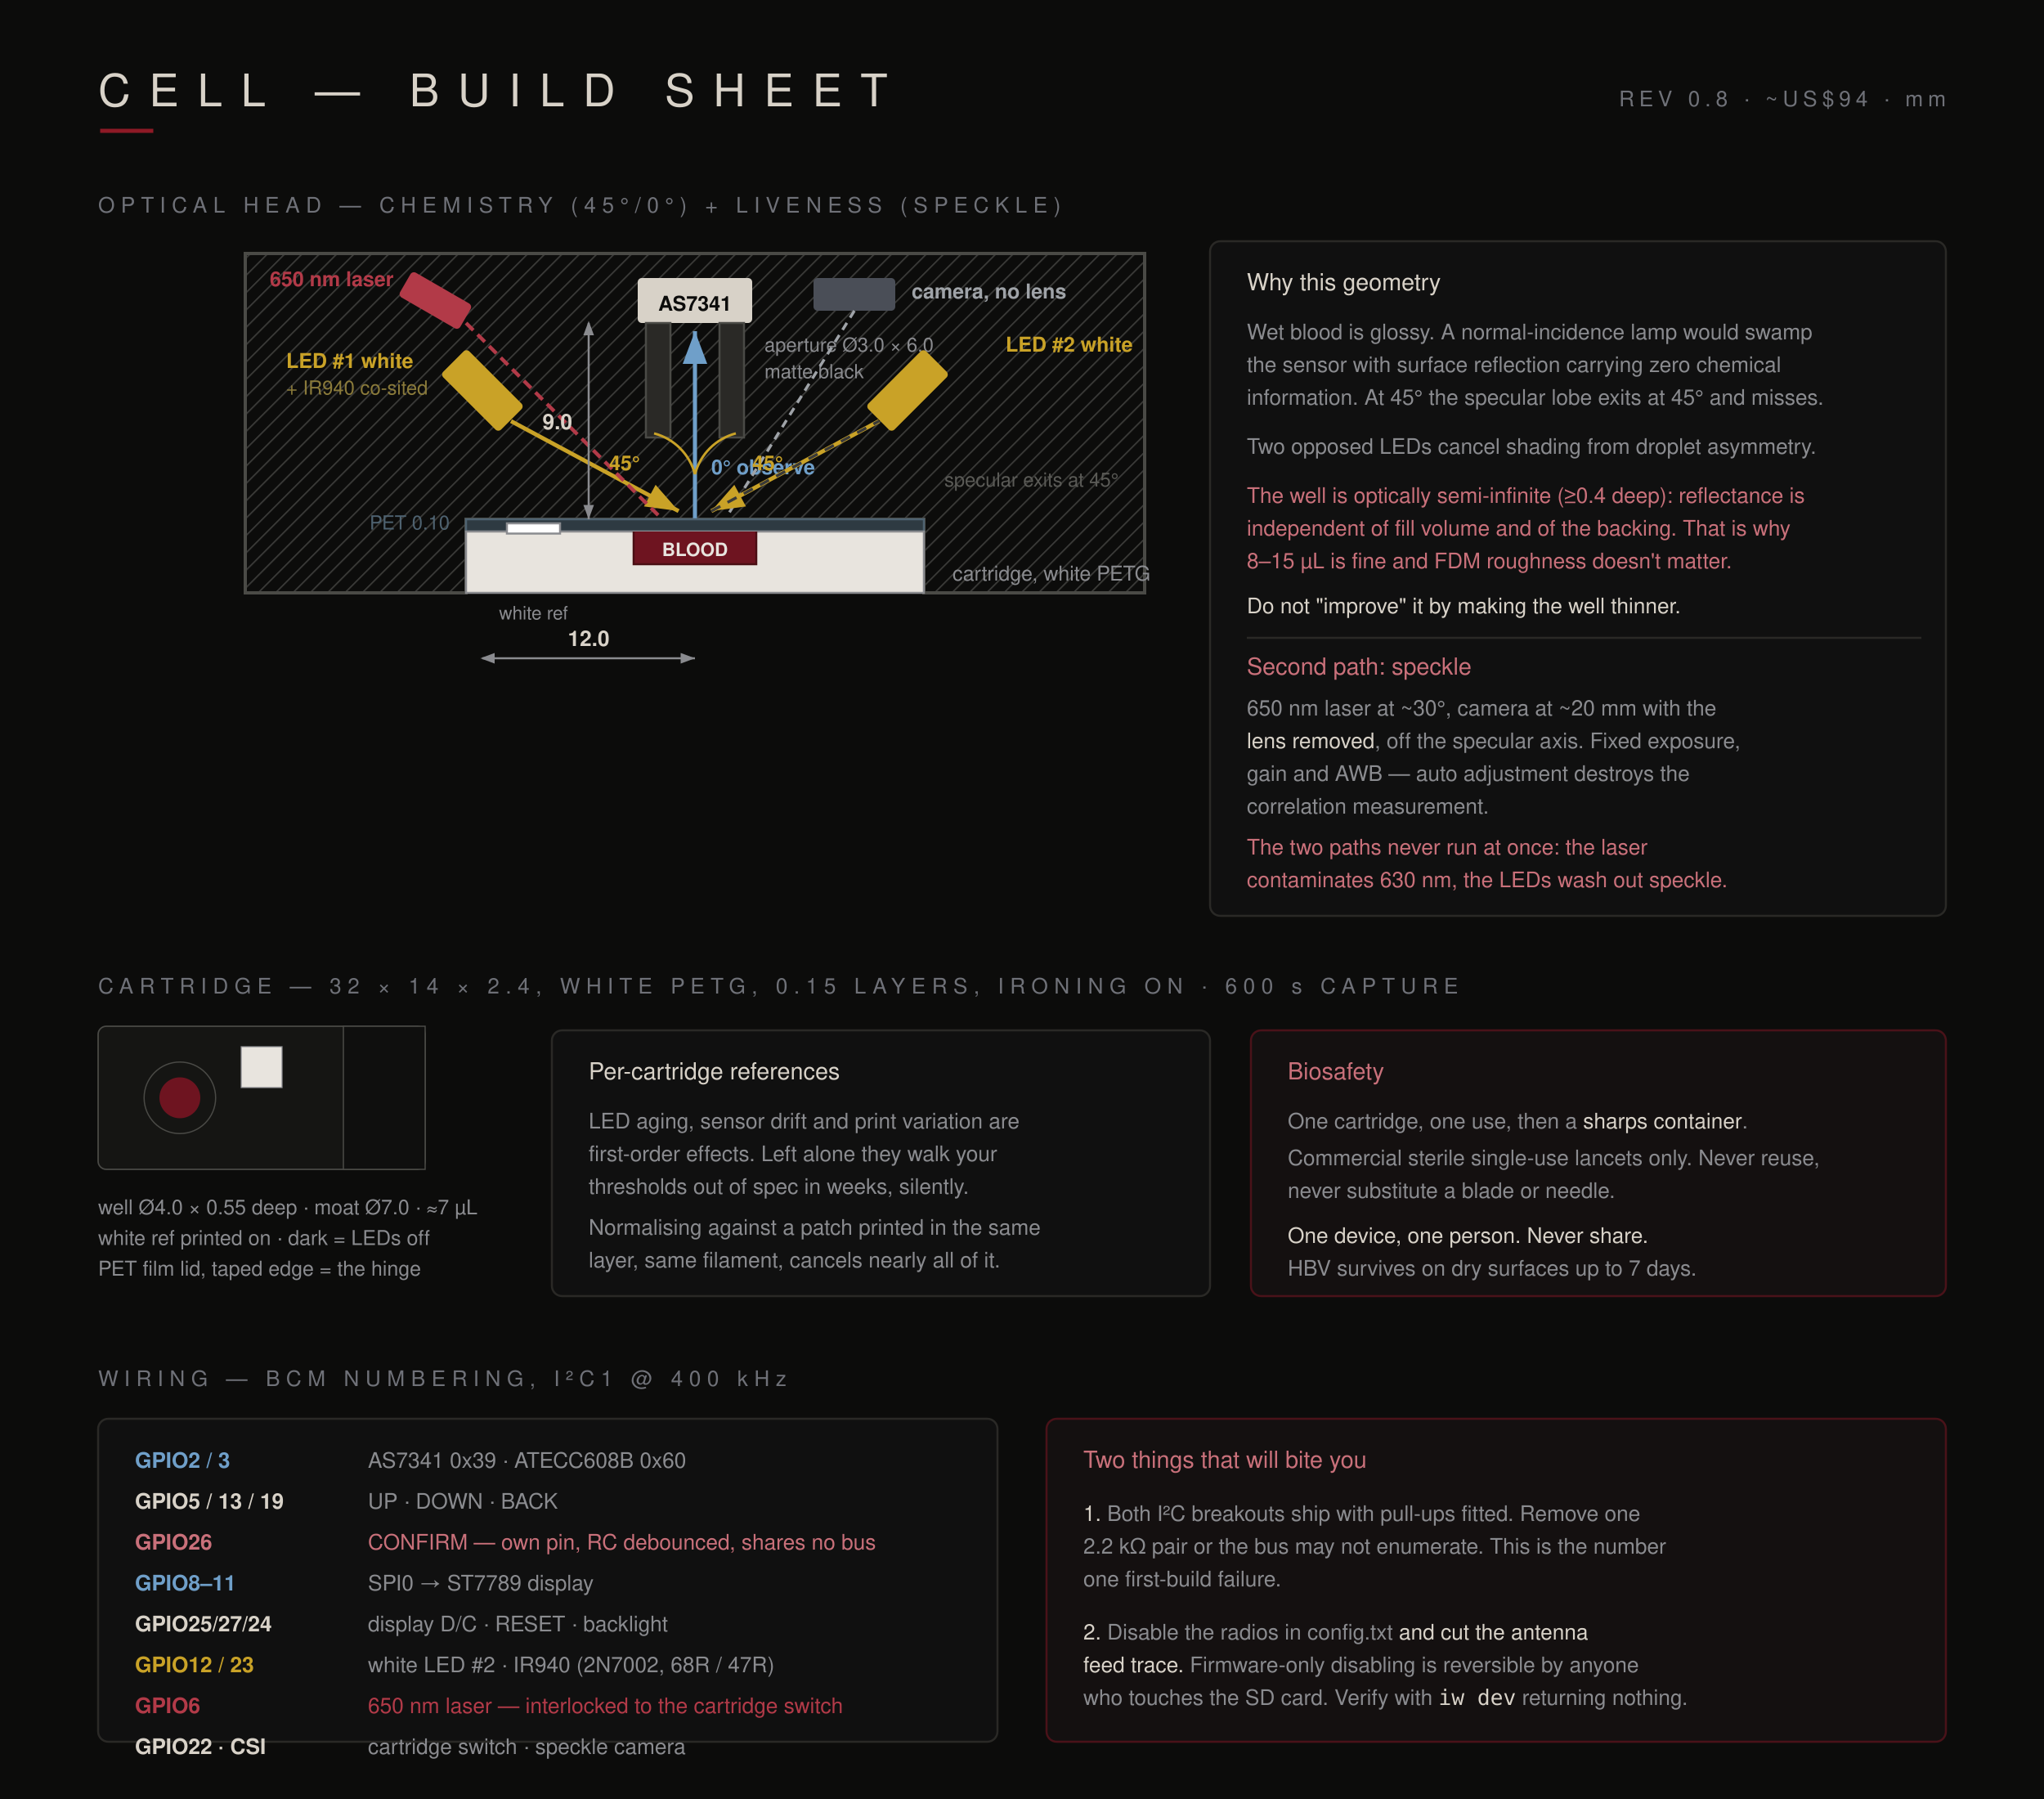
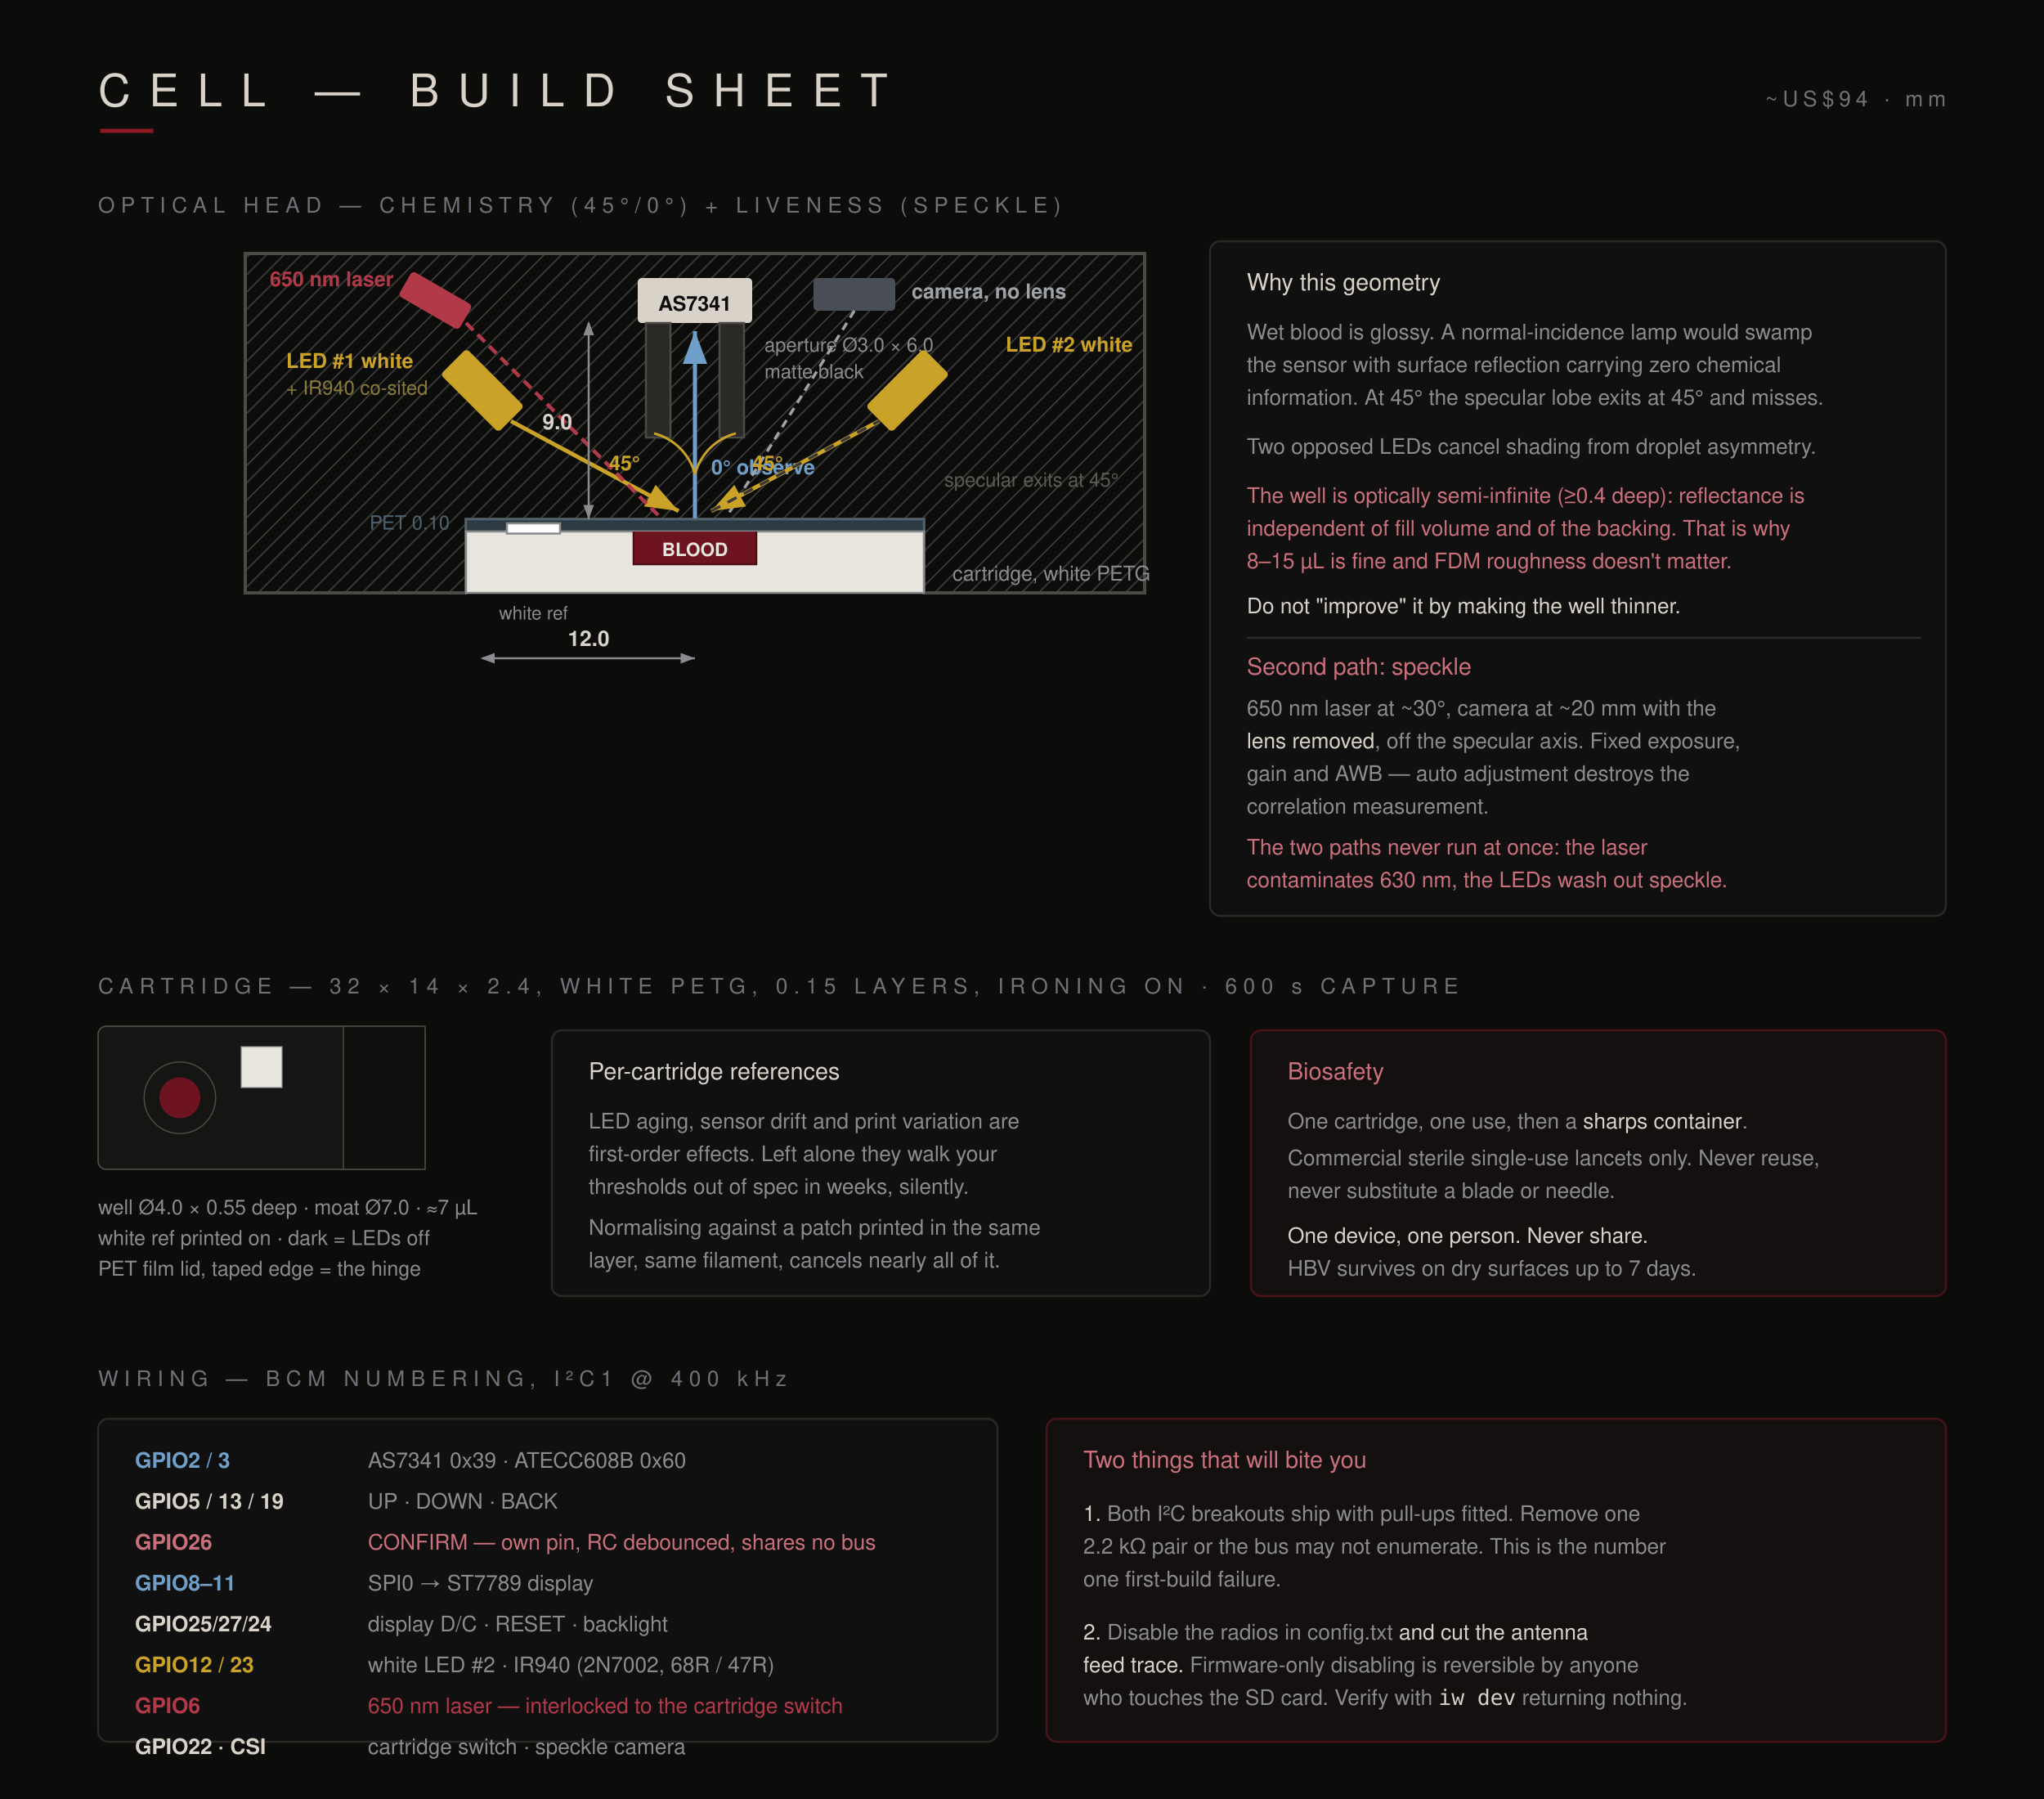
<svg xmlns="http://www.w3.org/2000/svg" viewBox="0 0 1000 880" width="1000" height="880" font-family="Helvetica Neue, Helvetica, Arial, sans-serif">
  <defs>
    <marker id="d1" markerWidth="8" markerHeight="8" refX="7" refY="2.6" orient="auto">
      <path d="M0,0 L7,2.6 L0,5.2 z" fill="#8A8B8F" />
    </marker>
    <marker id="d2" markerWidth="8" markerHeight="8" refX="1" refY="2.6" orient="auto">
      <path d="M7,0 L0,2.6 L7,5.2 z" fill="#8A8B8F" />
    </marker>
    <marker id="ry" markerWidth="9" markerHeight="9" refX="8" refY="3" orient="auto">
      <path d="M0,0 L8,3 L0,6 z" fill="#C9A227" />
    </marker>
    <marker id="rb" markerWidth="9" markerHeight="9" refX="8" refY="3" orient="auto">
      <path d="M0,0 L8,3 L0,6 z" fill="#6F9FC9" />
    </marker>
    <pattern id="hx" width="6" height="6" patternTransform="rotate(45)" patternUnits="userSpaceOnUse">
      <line x1="0" y1="0" x2="0" y2="6" stroke="#3A3A38" stroke-width="1.4" />
    </pattern>
  </defs>
  <rect width="1000" height="880" fill="#0C0C0B" />
  <text x="48" y="52" font-size="22" font-weight="200" letter-spacing="9" fill="#D8D2C8">CELL — BUILD SHEET</text>
  <rect x="49" y="63" width="26" height="2" fill="#8E1A26" />
-   <text x="952" y="52" text-anchor="end" font-size="10.5" letter-spacing="2.4" fill="#6F7178">REV 0.8 · ~US$94 · mm</text>
+   <text x="952" y="52" text-anchor="end" font-size="10.5" letter-spacing="2.4" fill="#6F7178">~US$94 · mm</text>
  <text x="48" y="104" font-size="10.5" letter-spacing="3" fill="#6F7178">OPTICAL HEAD — CHEMISTRY (45°/0°) + LIVENESS (SPECKLE)</text>
  <path d="M120,124 L560,124 L560,290 L452,290 L452,254 L228,254 L228,290 L120,290 Z" fill="url(#hx)" stroke="#4A4A46" stroke-width="1.6" />
  <rect x="228" y="254" width="224" height="36" fill="#0C0C0B" />
  <rect x="312" y="136" width="56" height="22" rx="2" fill="#D8D2C8" />
  <text x="340" y="152" font-size="10" font-weight="600" text-anchor="middle" fill="#0C0C0B">AS7341</text>
  <path d="M328,158 L328,214 L316,214 L316,158 Z" fill="#2A2926" stroke="#4A4A46" />
  <path d="M352,158 L352,214 L364,214 L364,158 Z" fill="#2A2926" stroke="#4A4A46" />
  <text x="374" y="172" font-size="9.5" fill="#8A8B8F">aperture Ø3.0 × 6.0</text>
  <text x="374" y="185" font-size="9.5" fill="#8A8B8F">matte black</text>
  <line x1="340" y1="254" x2="340" y2="162" stroke="#6F9FC9" stroke-width="2" marker-end="url(#rb)" />
  <text x="348" y="232" font-size="10" font-weight="600" fill="#6F9FC9">0° observe</text>
  <rect x="216" y="182" width="40" height="18" rx="2" fill="#C9A227" transform="rotate(45 236 191)" />
  <text x="140" y="180" font-size="10" font-weight="600" fill="#C9A227">LED #1 white</text>
  <text x="140" y="193" font-size="9.5" fill="#8A7A3A">+ IR940 co-sited</text>
  <line x1="250" y1="206" x2="332" y2="250" stroke="#C9A227" stroke-width="2" marker-end="url(#ry)" />
  <rect x="424" y="182" width="40" height="18" rx="2" fill="#C9A227" transform="rotate(-45 444 191)" />
  <rect x="196" y="140" width="34" height="14" rx="2" fill="#B23A48" transform="rotate(30 213 147)" />
  <text x="132" y="140" font-size="10" font-weight="600" fill="#B23A48">650 nm laser</text>
  <line x1="228" y1="158" x2="322" y2="252" stroke="#B23A48" stroke-width="1.8" stroke-dasharray="5 3" />
  <rect x="398" y="136" width="40" height="16" rx="2" fill="#4A4E57" />
  <text x="446" y="146" font-size="10" font-weight="600" fill="#9FA3A8">camera, no lens</text>
  <line x1="418" y1="152" x2="356" y2="252" stroke="#9FA3A8" stroke-width="1.4" stroke-dasharray="4 3" />
  <text x="492" y="172" font-size="10" font-weight="600" fill="#C9A227">LED #2 white</text>
  <line x1="430" y1="206" x2="348" y2="250" stroke="#C9A227" stroke-width="2" marker-end="url(#ry)" />
  <path d="M340,232 A28,28 0 0,0 320,212" fill="none" stroke="#C9A227" stroke-width="1.2" />
  <text x="298" y="230" font-size="10" font-weight="600" fill="#C9A227">45°</text>
  <path d="M340,232 A28,28 0 0,1 360,212" fill="none" stroke="#C9A227" stroke-width="1.2" />
  <text x="368" y="230" font-size="10" font-weight="600" fill="#C9A227">45°</text>
  <line x1="430" y1="206" x2="348" y2="250" stroke="none" />
  <line x1="348" y1="250" x2="430" y2="206" stroke="#3A3A38" stroke-width="1.4" stroke-dasharray="5 4" />
  <text x="462" y="238" font-size="9.5" fill="#5A5A56">specular exits at 45°</text>
  <rect x="228" y="254" width="224" height="6" fill="#2E3A42" stroke="#4E6270" />
  <text x="220" y="259" font-size="9.5" text-anchor="end" fill="#4E6270">PET 0.10</text>
  <rect x="228" y="260" width="224" height="30" fill="#E8E4DE" stroke="#8A8B8F" />
  <path d="M310,260 L310,276 L370,276 L370,260" fill="#6E1420" stroke="#4A0E14" />
  <text x="340" y="272" font-size="9" font-weight="700" text-anchor="middle" fill="#E8E4DE">BLOOD</text>
  <rect x="248" y="256" width="26" height="5" fill="#fff" stroke="#8A8B8F" />
  <text x="261" y="303" font-size="9" text-anchor="middle" fill="#8A8B8F">white ref</text>
  <text x="466" y="284" font-size="10" fill="#8A8B8F">cartridge, white PETG</text>
  <line x1="288" y1="158" x2="288" y2="254" stroke="#8A8B8F" stroke-width="1" marker-start="url(#d2)" marker-end="url(#d1)" />
  <text x="280" y="210" font-size="10.5" font-weight="600" text-anchor="end" fill="#D8D2C8">9.0</text>
  <line x1="236" y1="322" x2="340" y2="322" stroke="#8A8B8F" stroke-width="1" marker-start="url(#d2)" marker-end="url(#d1)" />
  <text x="288" y="316" font-size="10.5" font-weight="600" text-anchor="middle" fill="#D8D2C8">12.0</text>
  <rect x="592" y="118" width="360" height="330" rx="5" fill="#101010" stroke="#2A2926" />
  <text x="610" y="142" font-size="11.5" fill="#D8D2C8">Why this geometry</text>
  <text x="610" y="166" font-size="10.5" fill="#8A8B8F">Wet blood is glossy. A normal-incidence lamp would swamp</text>
  <text x="610" y="182" font-size="10.5" fill="#8A8B8F">the sensor with surface reflection carrying zero chemical</text>
  <text x="610" y="198" font-size="10.5" fill="#8A8B8F">information. At 45° the specular lobe exits at 45° and misses.</text>
  <text x="610" y="222" font-size="10.5" fill="#8A8B8F">Two opposed LEDs cancel shading from droplet asymmetry.</text>
  <text x="610" y="246" font-size="10.5" fill="#C9707A">The well is optically semi-infinite (≥0.4 deep): reflectance is</text>
  <text x="610" y="262" font-size="10.5" fill="#C9707A">independent of fill volume and of the backing. That is why</text>
  <text x="610" y="278" font-size="10.5" fill="#C9707A">8–15 µL is fine and FDM roughness doesn't matter.</text>
  <text x="610" y="300" font-size="10.5" fill="#D8D2C8">Do not "improve" it by making the well thinner.</text>
  <line x1="610" y1="312" x2="940" y2="312" stroke="#2A2926" />
  <text x="610" y="330" font-size="11.5" fill="#C9707A">Second path: speckle</text>
  <text x="610" y="350" font-size="10.5" fill="#8A8B8F">650 nm laser at ~30°, camera at ~20 mm with the</text>
  <text x="610" y="366" font-size="10.5" fill="#8A8B8F">
    <tspan fill="#D8D2C8">lens removed</tspan>, off the specular axis. Fixed exposure,</text>
  <text x="610" y="382" font-size="10.5" fill="#8A8B8F">gain and AWB — auto adjustment destroys the</text>
  <text x="610" y="398" font-size="10.5" fill="#8A8B8F">correlation measurement.</text>
  <text x="610" y="418" font-size="10.5" fill="#C9707A">The two paths never run at once: the laser</text>
  <text x="610" y="434" font-size="10.5" fill="#C9707A">contaminates 630 nm, the LEDs wash out speckle.</text>
  <text x="48" y="486.0" font-size="10.5" letter-spacing="3" fill="#6F7178">CARTRIDGE — 32 × 14 × 2.4, WHITE PETG, 0.15 LAYERS, IRONING ON  ·  600 s CAPTURE</text>
  <g transform="translate(48 502.0) scale(5.0)">
    <rect x="0" y="0" width="32" height="14" rx="0.8" fill="#151513" stroke="#4A4A46" stroke-width="0.14" />
    <circle cx="8" cy="7" r="3.5" fill="none" stroke="#4A4A46" stroke-width="0.12" />
    <circle cx="8" cy="7" r="2" fill="#6E1420" />
    <rect x="14" y="2" width="4" height="4" fill="#E8E4DE" stroke="#8A8B8F" stroke-width="0.1" />
    <rect x="24" y="0" width="8" height="14" fill="#0F0F0E" stroke="#4A4A46" stroke-width="0.12" />
  </g>
  <text x="48" y="594.0" font-size="10" fill="#8A8B8F">well Ø4.0 × 0.55 deep  ·  moat Ø7.0  ·  ≈7 µL</text>
  <text x="48" y="609.0" font-size="10" fill="#8A8B8F">white ref printed on · dark = LEDs off</text>
  <text x="48" y="624.0" font-size="10" fill="#8A8B8F">PET film lid, taped edge = the hinge</text>
  <rect x="270" y="504.0" width="322" height="130" rx="5" fill="#101010" stroke="#2A2926" />
  <text x="288" y="528.0" font-size="11.5" fill="#D8D2C8">Per-cartridge references</text>
  <text x="288" y="552.0" font-size="10.5" fill="#8A8B8F">LED aging, sensor drift and print variation are</text>
  <text x="288" y="568.0" font-size="10.5" fill="#8A8B8F">first-order effects. Left alone they walk your</text>
  <text x="288" y="584.0" font-size="10.5" fill="#8A8B8F">thresholds out of spec in weeks, silently.</text>
  <text x="288" y="604.0" font-size="10.5" fill="#8A8B8F">Normalising against a patch printed in the same</text>
  <text x="288" y="620.0" font-size="10.5" fill="#8A8B8F">layer, same filament, cancels nearly all of it.</text>
  <rect x="612" y="504.0" width="340" height="130" rx="5" fill="#141010" stroke="#4A1219" />
  <text x="630" y="528.0" font-size="11.5" fill="#C9707A">Biosafety</text>
  <text x="630" y="552.0" font-size="10.5" fill="#8A8B8F">One cartridge, one use, then a <tspan fill="#D8D2C8">sharps container</tspan>.</text>
  <text x="630" y="570.0" font-size="10.5" fill="#8A8B8F">Commercial sterile single-use lancets only. Never reuse,</text>
  <text x="630" y="586.0" font-size="10.5" fill="#8A8B8F">never substitute a blade or needle.</text>
  <text x="630" y="608.0" font-size="10.5" fill="#D8D2C8">One device, one person. Never share.</text>
  <text x="630" y="624.0" font-size="10.5" fill="#8A8B8F">HBV survives on dry surfaces up to 7 days.</text>
  <text x="48" y="678.0" font-size="10.5" letter-spacing="3" fill="#6F7178">WIRING — BCM NUMBERING, I²C1 @ 400 kHz</text>
  <g font-size="10.5">
    <rect x="48" y="694.0" width="440" height="158" rx="5" fill="#101010" stroke="#2A2926" />
    <text x="66" y="718.0" fill="#6F9FC9" font-weight="600">GPIO2 / 3</text>
    <text x="180" y="718.0" fill="#8A8B8F">AS7341 0x39 · ATECC608B 0x60</text>
    <text x="66" y="738.0" fill="#D8D2C8" font-weight="600">GPIO5 / 13 / 19</text>
    <text x="180" y="738.0" fill="#8A8B8F">UP · DOWN · BACK</text>
    <text x="66" y="758.0" fill="#C9707A" font-weight="600">GPIO26</text>
    <text x="180" y="758.0" fill="#C9707A">CONFIRM — own pin, RC debounced, shares no bus</text>
    <text x="66" y="778.0" fill="#6F9FC9" font-weight="600">GPIO8–11</text>
    <text x="180" y="778.0" fill="#8A8B8F">SPI0 → ST7789 display</text>
    <text x="66" y="798.0" fill="#D8D2C8" font-weight="600">GPIO25/27/24</text>
    <text x="180" y="798.0" fill="#8A8B8F">display D/C · RESET · backlight</text>
    <text x="66" y="818.0" fill="#C9A227" font-weight="600">GPIO12 / 23</text>
    <text x="180" y="818.0" fill="#8A8B8F">white LED #2 · IR940 (2N7002, 68R / 47R)</text>
    <text x="66" y="838.0" fill="#B23A48" font-weight="600">GPIO6</text>
    <text x="180" y="838.0" fill="#B23A48">650 nm laser — interlocked to the cartridge switch</text>
    <text x="66" y="858.0" fill="#D8D2C8" font-weight="600">GPIO22 · CSI</text>
    <text x="180" y="858.0" fill="#8A8B8F">cartridge switch · speckle camera</text>
  </g>
  <rect x="512" y="694.0" width="440" height="158" rx="5" fill="#141010" stroke="#4A1219" />
  <text x="530" y="718.0" font-size="11.5" fill="#C9707A">Two things that will bite you</text>
  <text x="530" y="744.0" font-size="10.5" fill="#8A8B8F">
    <tspan fill="#D8D2C8">1.</tspan> Both I²C breakouts ship with pull-ups fitted. Remove one</text>
  <text x="530" y="760.0" font-size="10.5" fill="#8A8B8F">2.2 kΩ pair or the bus may not enumerate. This is the number</text>
  <text x="530" y="776.0" font-size="10.5" fill="#8A8B8F">one first-build failure.</text>
  <text x="530" y="802.0" font-size="10.5" fill="#8A8B8F">
    <tspan fill="#D8D2C8">2.</tspan> Disable the radios in config.txt <tspan fill="#D8D2C8">and cut the antenna</tspan>
  </text>
  <text x="530" y="818.0" font-size="10.5" fill="#8A8B8F">
    <tspan fill="#D8D2C8">feed trace.</tspan> Firmware-only disabling is reversible by anyone</text>
  <text x="530" y="834.0" font-size="10.5" fill="#8A8B8F">who touches the SD card. Verify with <tspan font-family="monospace" fill="#D8D2C8">iw dev</tspan> returning nothing.</text>
</svg>
